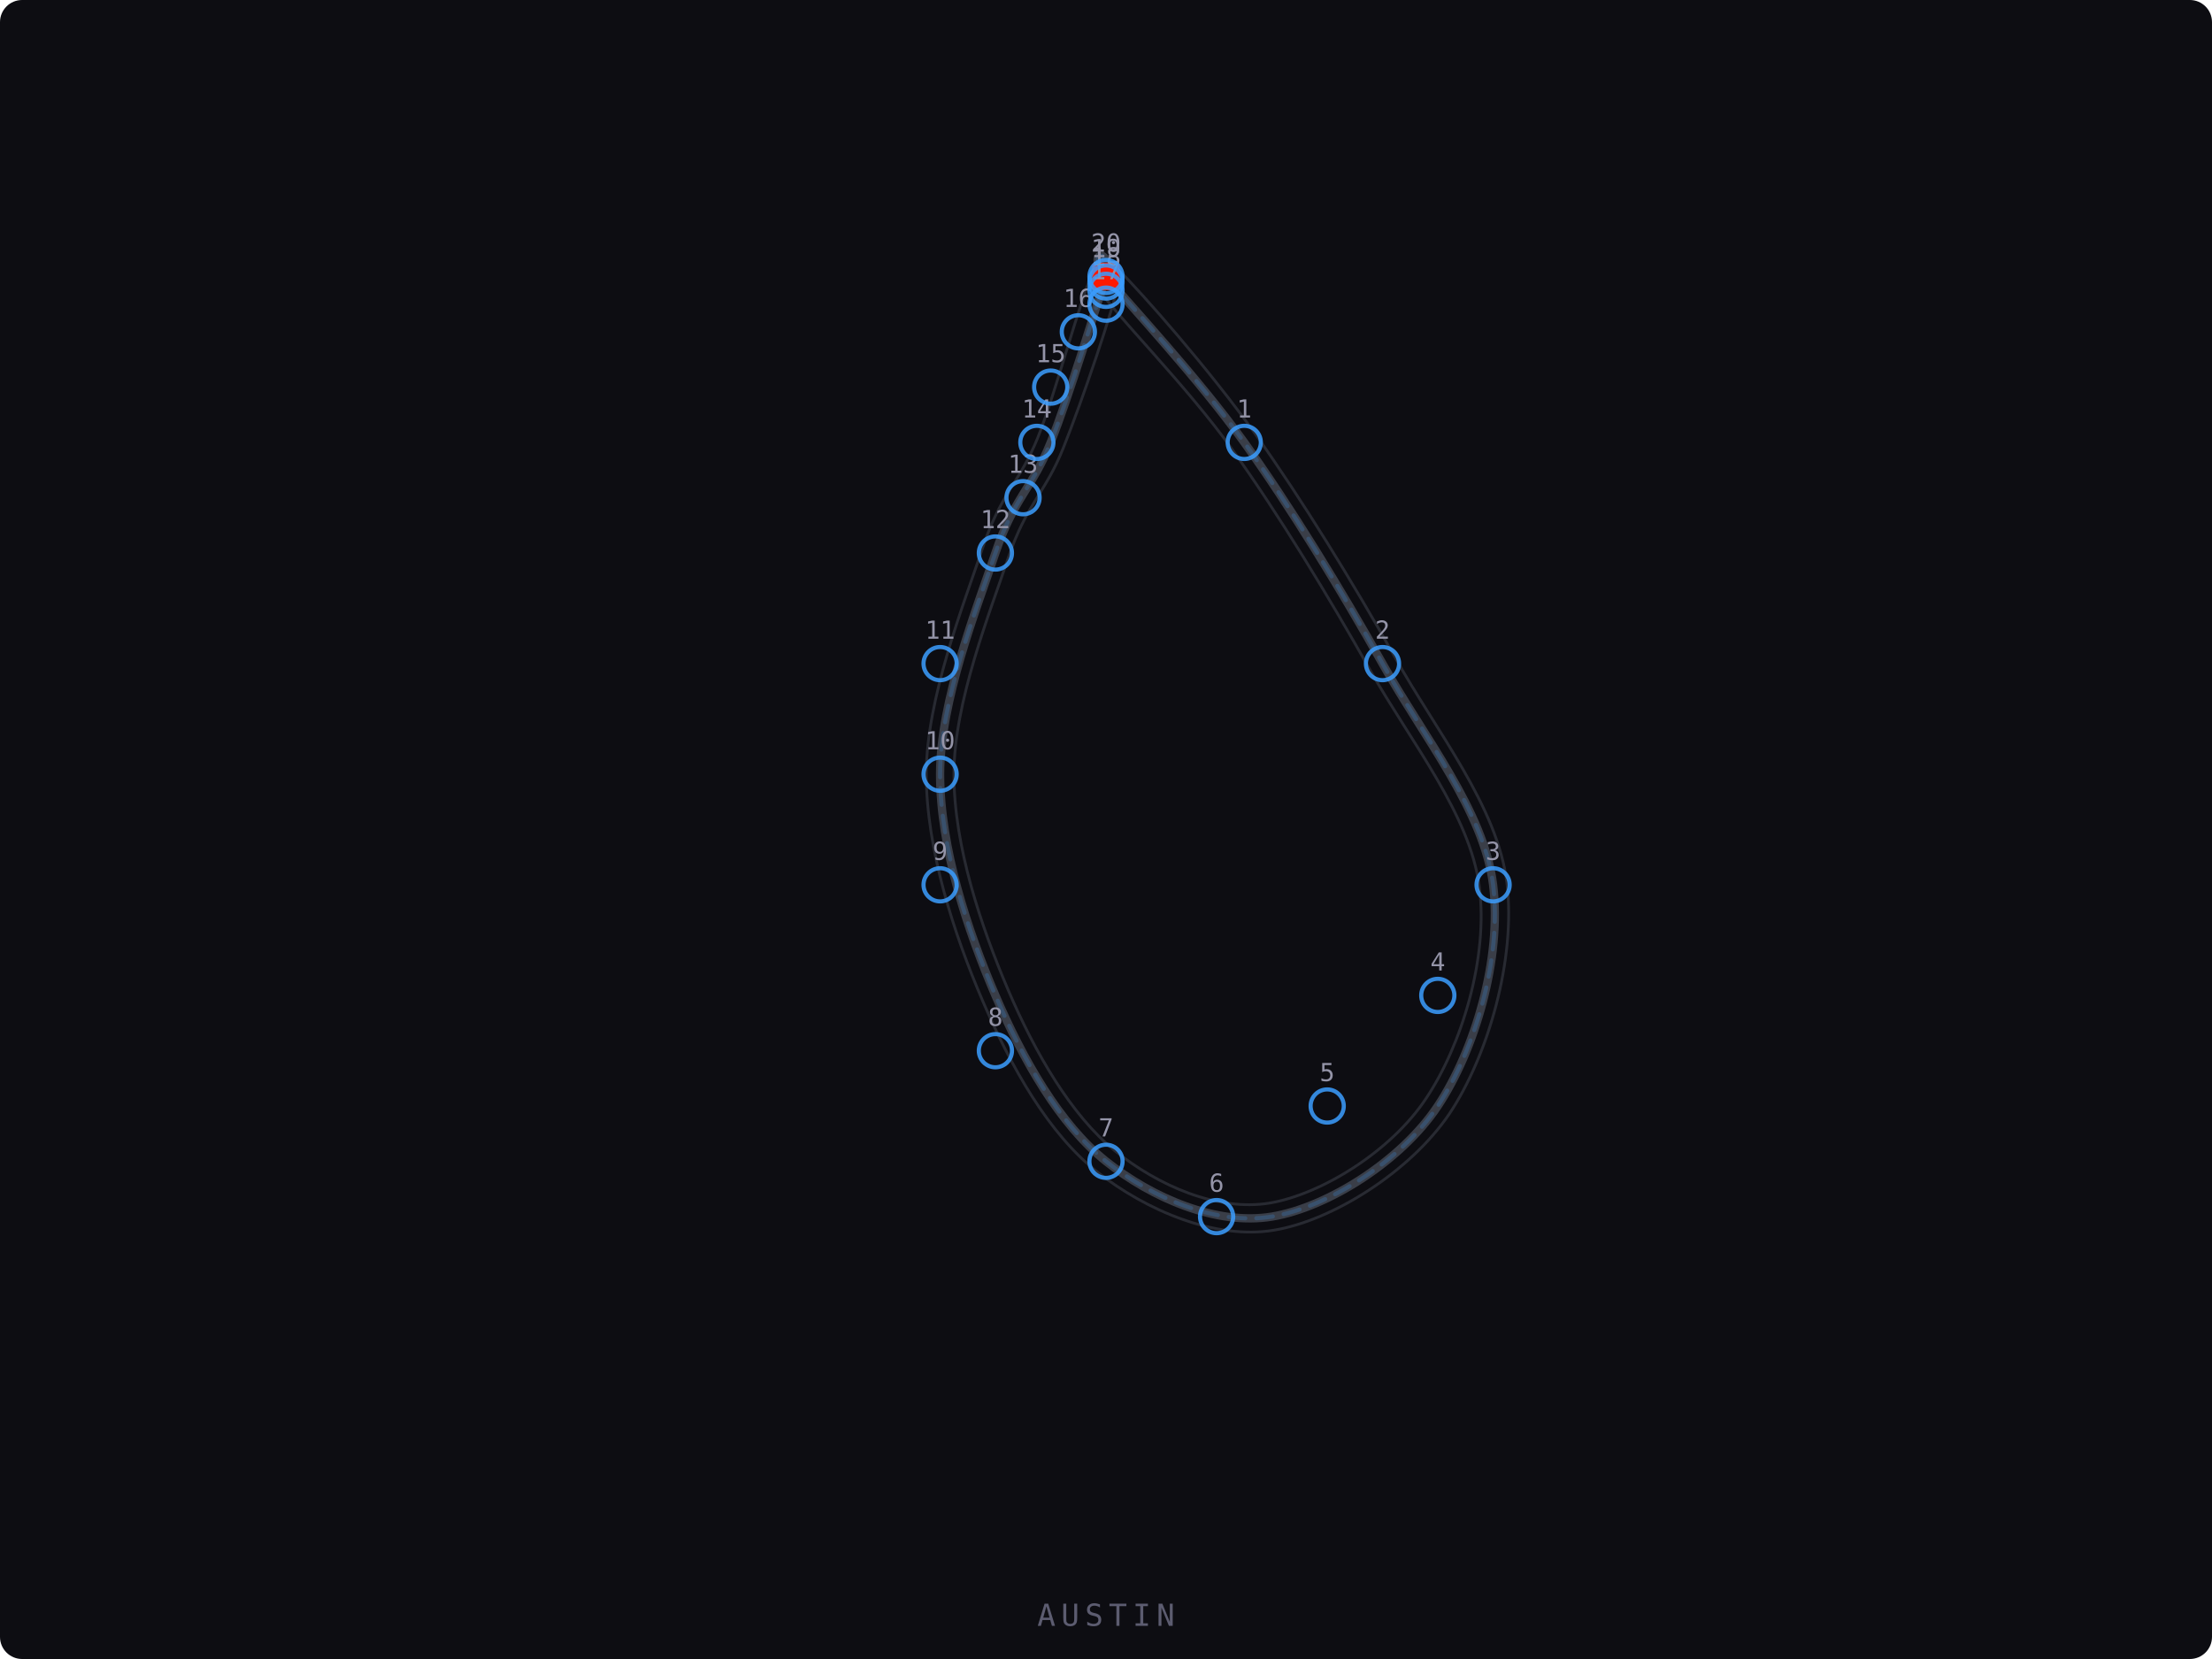
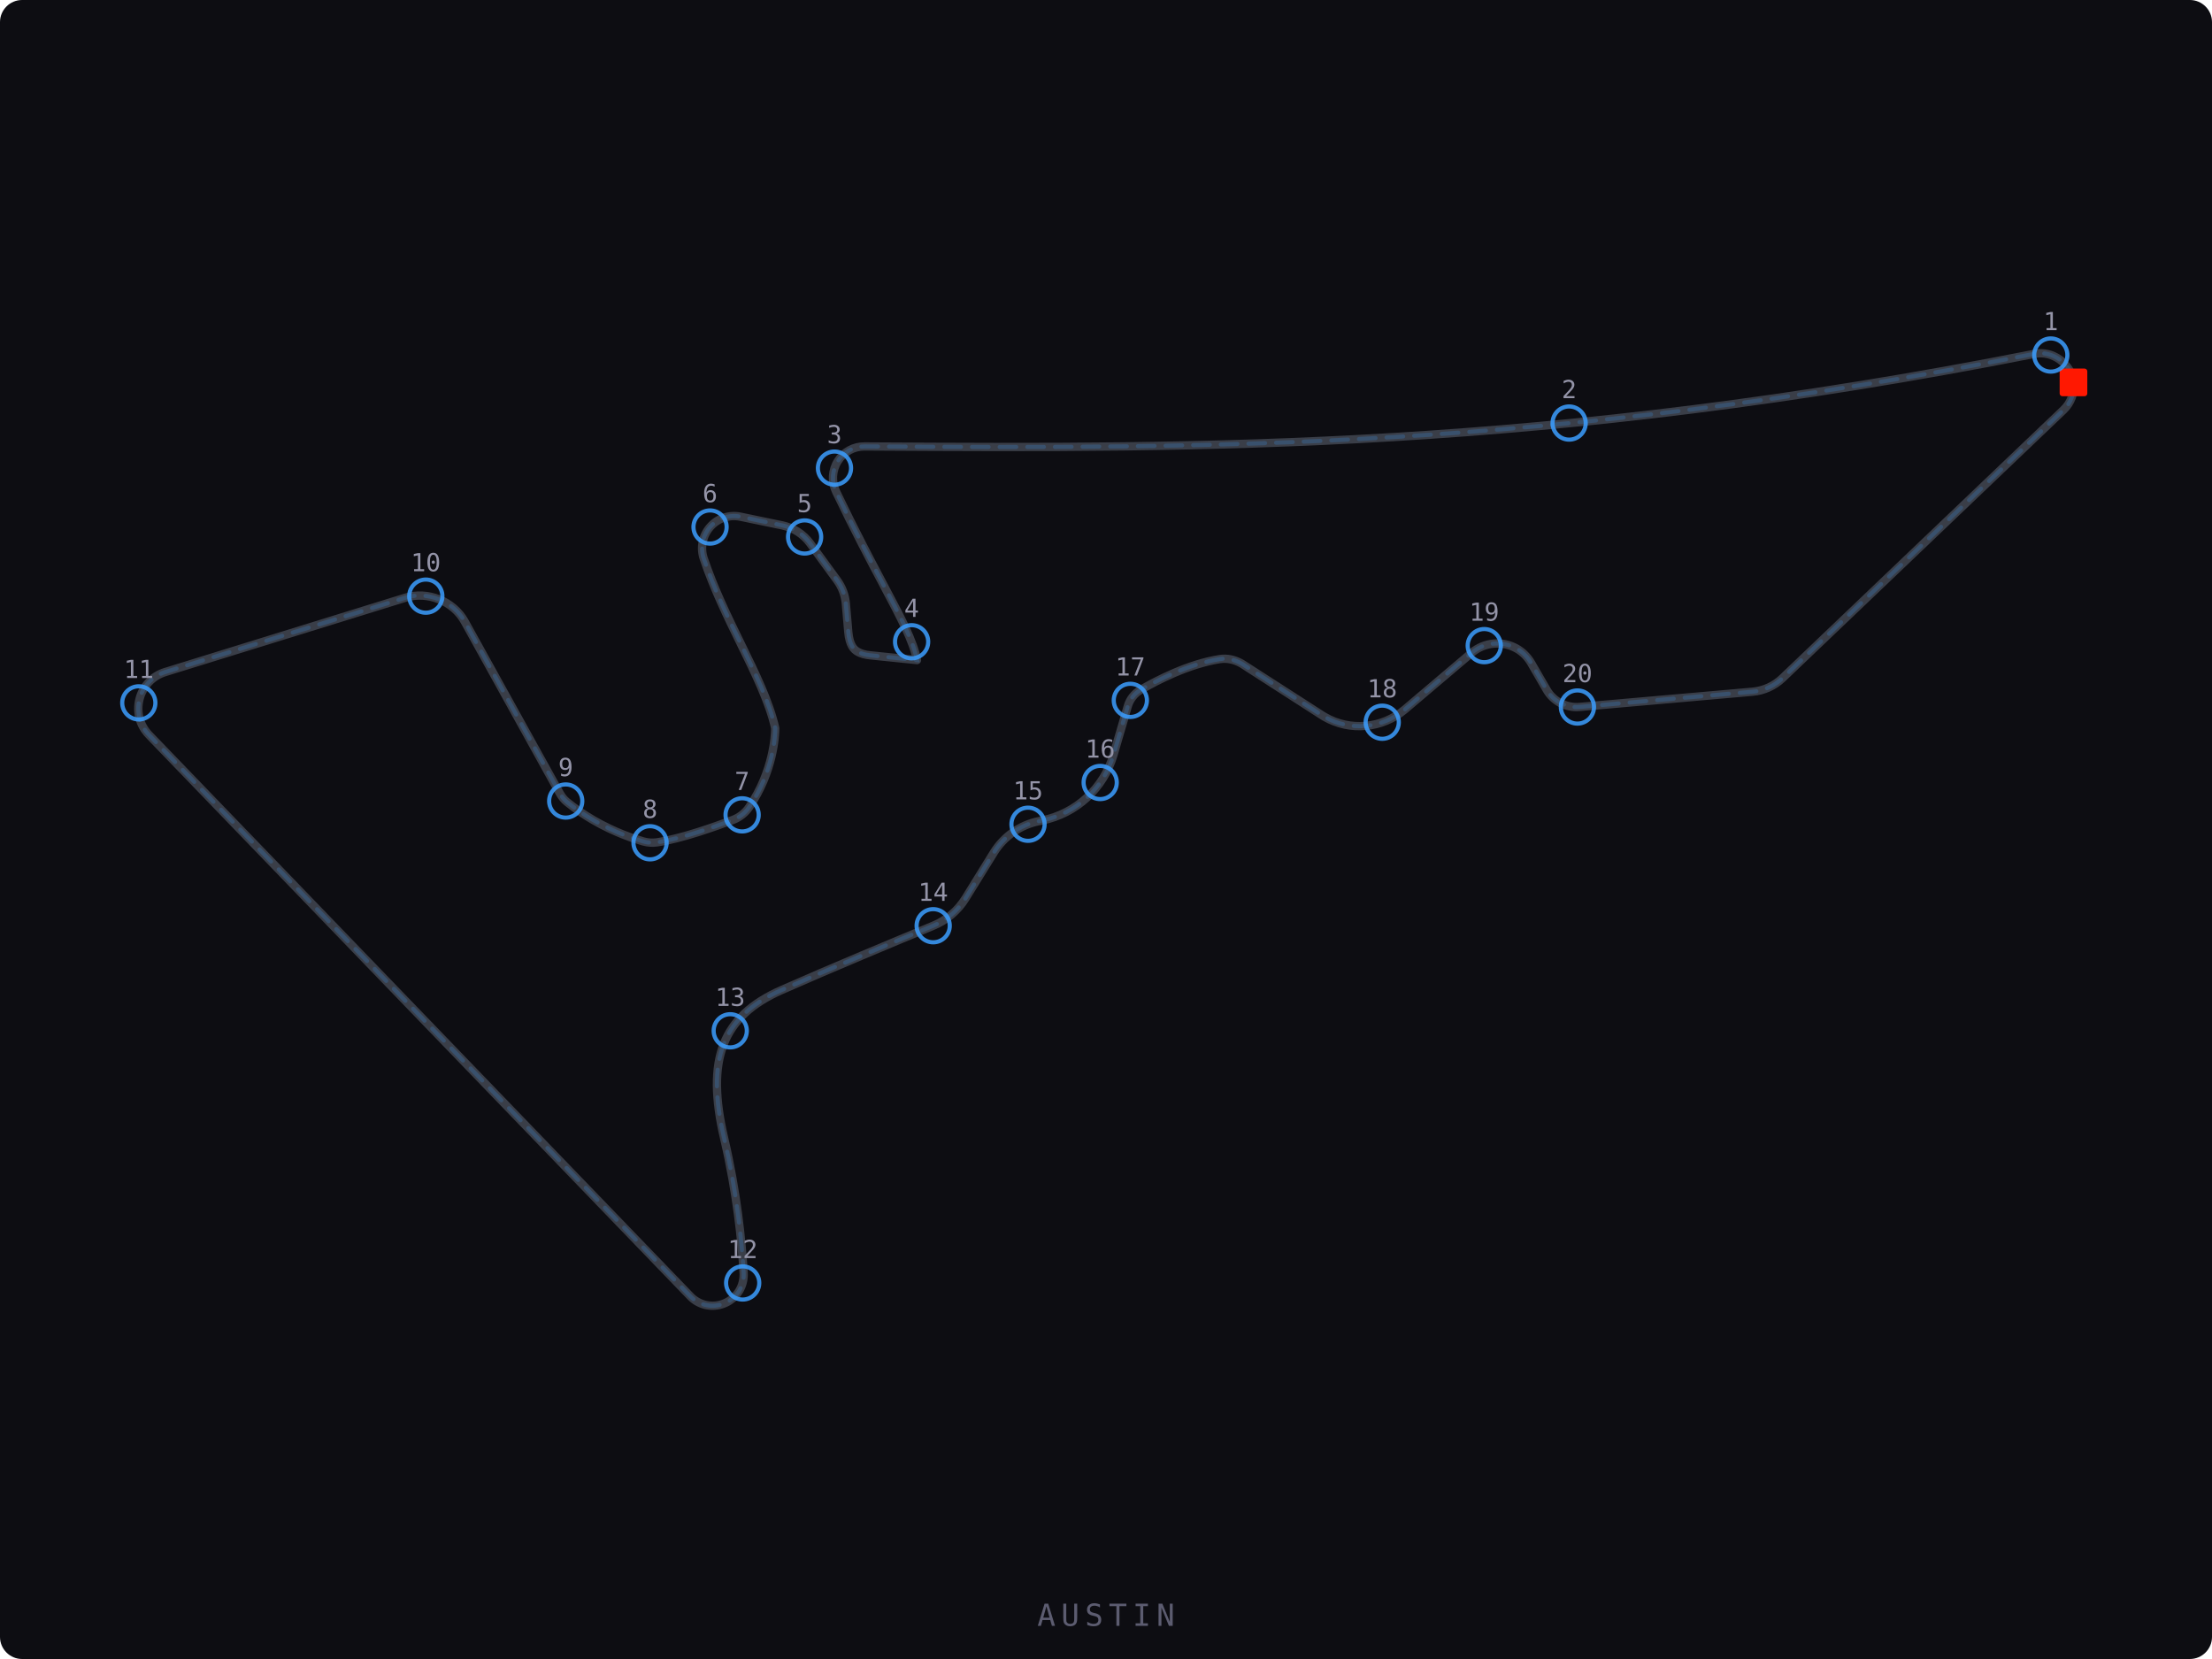
<svg xmlns="http://www.w3.org/2000/svg" viewBox="0 0 800 600" width="800" height="600">
  <defs>
    <style>
      .track-bg { fill: #0d0d12; }
      .track-line { fill: none; stroke: #3a3e48; stroke-width: 3; stroke-linecap: round; stroke-linejoin: round; }
      .track-line-accent { fill: none; stroke: rgba(59,158,255,0.20); stroke-width: 1.5; stroke-linecap: round; stroke-dasharray: 6,4; }
      .track-edge { fill: none; stroke: #3a3e48; stroke-width: 1; stroke-linecap: round; stroke-linejoin: round; opacity: 0.6; }
    </style>
  </defs>
  <rect class="track-bg" width="800" height="600" rx="8" />
-   <path class="track-edge" d="M 396.2 103.2 C 403.0 113.4 429.4 139.7 445.9 162.9 C 462.5 186.1 480.8 216.2 495.6 242.5 C 510.5 268.7 531.7 294.8 535.0 320.6 C 538.4 346.4 528.5 378.2 515.8 397.2 C 503.2 416.3 478.0 431.9 459.2 435.1 C 440.4 438.2 418.9 428.9 403.1 416.1 C 387.4 403.3 374.3 380.7 364.6 358.0 C 354.9 335.3 345.0 306.1 345.0 280.0 C 345.0 253.9 358.1 221.3 364.7 201.6 C 371.4 181.9 378.0 178.5 384.6 161.9 C 391.3 145.2 402.8 111.4 404.7 101.6 C 406.7 91.8 389.3 93.0 396.2 103.2 Z" />
-   <path class="track-edge" d="M 403.8 96.8 C 413.6 106.6 437.3 133.6 454.1 157.1 C 470.8 180.6 489.2 210.5 504.4 237.5 C 519.5 264.6 541.7 291.8 545.0 319.4 C 548.3 346.9 538.2 381.8 524.2 402.8 C 510.1 423.7 482.0 441.4 460.8 444.9 C 439.6 448.5 414.4 437.7 396.9 423.9 C 379.3 410.1 365.7 386.0 355.4 362.0 C 345.1 338.0 335.0 307.3 335.0 280.0 C 335.0 252.7 348.5 218.7 355.3 198.4 C 362.0 178.1 368.7 174.8 375.4 158.1 C 382.0 141.5 390.5 108.6 395.3 98.4 C 400.0 88.2 394.0 87.0 403.8 96.8 Z" />
-   <path class="track-line" d="M 400.0 100.0 C 408.3 110.0 433.3 136.7 450.0 160.0 C 466.7 183.3 485.0 213.3 500.0 240.0 C 515.0 266.7 536.7 293.3 540.0 320.0 C 543.3 346.7 533.3 380.0 520.0 400.0 C 506.7 420.0 480.0 436.7 460.0 440.0 C 440.0 443.3 416.7 433.3 400.0 420.0 C 383.3 406.7 370.0 383.3 360.0 360.0 C 350.0 336.7 340.0 306.7 340.0 280.0 C 340.0 253.3 353.3 220.0 360.0 200.0 C 366.7 180.0 373.3 176.7 380.0 160.0 C 386.7 143.3 396.7 110.0 400.0 100.0 C 403.3 90.0 391.7 90.0 400.0 100.0 Z" />
-   <path class="track-line-accent" d="M 400.0 100.0 C 408.3 110.0 433.3 136.7 450.0 160.0 C 466.7 183.3 485.0 213.3 500.0 240.0 C 515.0 266.7 536.7 293.3 540.0 320.0 C 543.3 346.7 533.3 380.0 520.0 400.0 C 506.7 420.0 480.0 436.7 460.0 440.0 C 440.0 443.3 416.7 433.3 400.0 420.0 C 383.3 406.7 370.0 383.3 360.0 360.0 C 350.0 336.7 340.0 306.7 340.0 280.0 C 340.0 253.3 353.3 220.0 360.0 200.0 C 366.7 180.0 373.3 176.7 380.0 160.0 C 386.7 143.3 396.7 110.0 400.0 100.0 C 403.3 90.0 391.7 90.0 400.0 100.0 Z" />
-   <rect x="395.0" y="95.0" width="10" height="10" fill="#FF1801" rx="1" />
-   <circle cx="450.0" cy="160.0" r="6" fill="none" stroke="#3B9EFF" stroke-width="1.5" opacity="0.85" />
-   <text x="450.0" y="151.0" text-anchor="middle" fill="#9494a8" font-size="9" font-family="monospace">1</text>
-   <circle cx="500.0" cy="240.0" r="6" fill="none" stroke="#3B9EFF" stroke-width="1.5" opacity="0.85" />
-   <text x="500.0" y="231.0" text-anchor="middle" fill="#9494a8" font-size="9" font-family="monospace">2</text>
-   <circle cx="540.0" cy="320.0" r="6" fill="none" stroke="#3B9EFF" stroke-width="1.5" opacity="0.85" />
-   <text x="540.0" y="311.0" text-anchor="middle" fill="#9494a8" font-size="9" font-family="monospace">3</text>
-   <circle cx="520.0" cy="360.0" r="6" fill="none" stroke="#3B9EFF" stroke-width="1.5" opacity="0.85" />
-   <text x="520.0" y="351.0" text-anchor="middle" fill="#9494a8" font-size="9" font-family="monospace">4</text>
-   <circle cx="480.0" cy="400.0" r="6" fill="none" stroke="#3B9EFF" stroke-width="1.5" opacity="0.85" />
-   <text x="480.0" y="391.0" text-anchor="middle" fill="#9494a8" font-size="9" font-family="monospace">5</text>
-   <circle cx="440.0" cy="440.0" r="6" fill="none" stroke="#3B9EFF" stroke-width="1.5" opacity="0.85" />
-   <text x="440.0" y="431.0" text-anchor="middle" fill="#9494a8" font-size="9" font-family="monospace">6</text>
-   <circle cx="400.0" cy="420.0" r="6" fill="none" stroke="#3B9EFF" stroke-width="1.5" opacity="0.85" />
-   <text x="400.0" y="411.0" text-anchor="middle" fill="#9494a8" font-size="9" font-family="monospace">7</text>
-   <circle cx="360.0" cy="380.0" r="6" fill="none" stroke="#3B9EFF" stroke-width="1.5" opacity="0.85" />
-   <text x="360.0" y="371.0" text-anchor="middle" fill="#9494a8" font-size="9" font-family="monospace">8</text>
-   <circle cx="340.0" cy="320.0" r="6" fill="none" stroke="#3B9EFF" stroke-width="1.5" opacity="0.85" />
-   <text x="340.0" y="311.0" text-anchor="middle" fill="#9494a8" font-size="9" font-family="monospace">9</text>
-   <circle cx="340.0" cy="280.0" r="6" fill="none" stroke="#3B9EFF" stroke-width="1.5" opacity="0.85" />
-   <text x="340.0" y="271.0" text-anchor="middle" fill="#9494a8" font-size="9" font-family="monospace">10</text>
-   <circle cx="340.0" cy="240.0" r="6" fill="none" stroke="#3B9EFF" stroke-width="1.5" opacity="0.85" />
-   <text x="340.0" y="231.0" text-anchor="middle" fill="#9494a8" font-size="9" font-family="monospace">11</text>
-   <circle cx="360.0" cy="200.0" r="6" fill="none" stroke="#3B9EFF" stroke-width="1.5" opacity="0.85" />
-   <text x="360.0" y="191.0" text-anchor="middle" fill="#9494a8" font-size="9" font-family="monospace">12</text>
-   <circle cx="370.0" cy="180.0" r="6" fill="none" stroke="#3B9EFF" stroke-width="1.5" opacity="0.85" />
-   <text x="370.0" y="171.0" text-anchor="middle" fill="#9494a8" font-size="9" font-family="monospace">13</text>
-   <circle cx="375.0" cy="160.0" r="6" fill="none" stroke="#3B9EFF" stroke-width="1.5" opacity="0.85" />
-   <text x="375.0" y="151.0" text-anchor="middle" fill="#9494a8" font-size="9" font-family="monospace">14</text>
-   <circle cx="380.0" cy="140.0" r="6" fill="none" stroke="#3B9EFF" stroke-width="1.5" opacity="0.85" />
-   <text x="380.0" y="131.0" text-anchor="middle" fill="#9494a8" font-size="9" font-family="monospace">15</text>
-   <circle cx="390.0" cy="120.0" r="6" fill="none" stroke="#3B9EFF" stroke-width="1.5" opacity="0.85" />
-   <text x="390.0" y="111.0" text-anchor="middle" fill="#9494a8" font-size="9" font-family="monospace">16</text>
-   <circle cx="400.0" cy="110.0" r="6" fill="none" stroke="#3B9EFF" stroke-width="1.5" opacity="0.85" />
-   <text x="400.0" y="101.0" text-anchor="middle" fill="#9494a8" font-size="9" font-family="monospace">17</text>
-   <circle cx="400.0" cy="105.0" r="6" fill="none" stroke="#3B9EFF" stroke-width="1.5" opacity="0.85" />
-   <text x="400.0" y="96.0" text-anchor="middle" fill="#9494a8" font-size="9" font-family="monospace">18</text>
-   <circle cx="400.0" cy="102.0" r="6" fill="none" stroke="#3B9EFF" stroke-width="1.5" opacity="0.85" />
-   <text x="400.0" y="93.0" text-anchor="middle" fill="#9494a8" font-size="9" font-family="monospace">19</text>
-   <circle cx="400.0" cy="100.0" r="6" fill="none" stroke="#3B9EFF" stroke-width="1.5" opacity="0.85" />
-   <text x="400.0" y="91.0" text-anchor="middle" fill="#9494a8" font-size="9" font-family="monospace">20</text>
-   <text x="400.0" y="588" text-anchor="middle" fill="#5c5c70" font-size="11" font-family="monospace" letter-spacing="2">AUSTIN</text>
+   <path class="track-edge" d="M 749.92 138.29 c -0.77 -6.62 -7.46 -11.65 -14.08 -10.33 c -176.75 34.91 -300.94 34.21 -421.05 33.51 l -2.12 -0.01 a 11.27 11.27 30.00 0 0 -9.63 5.27 a 11.37 11.37 30.00 0 0 -0.67 11.05 c 6.71 14.03 12.40 24.77 16.97 33.40 c 6.69 12.62 10.91 20.58 12.31 27.55 l -16.94 -1.73 c -1.87 -0.19 -3.38 -0.62 -4.50 -1.27 c -1.37 -0.79 -3.00 -2.33 -3.42 -7.22 l -0.87 -10.18 a 16.80 16.80 30.00 0 0 -3.18 -8.47 l -9.72 -13.32 a 16.76 16.76 30.00 0 0 -10.14 -6.54 l -15.05 -3.12 c -4.10 -0.85 -8.21 0.53 -10.99 3.68 a 11.69 11.69 30.00 0 0 -2.32 11.45 c 3.72 11.03 8.64 21.09 13.41 30.83 c 5.31 10.85 10.33 21.10 12.45 30.55 c -0.03 2.60 -0.60 15.60 -9.47 28.58 a 12.38 12.38 30.00 0 1 -5.78 4.54 c -6.49 2.46 -18.69 6.81 -27.50 8.13 a 11.67 11.67 30.00 0 1 -4.96 -0.32 c -3.47 -0.99 -10.44 -3.29 -18.01 -7.67 a 74.36 74.36 30.00 0 1 -9.65 -6.63 c -1.00 -0.82 -1.90 -1.92 -2.64 -3.28 l -34.33 -61.99 c -4.08 -7.35 -13.37 -11.08 -21.40 -8.59 l -86.90 26.90 a 13.71 13.71 30.00 0 0 -9.27 9.72 c -1.22 4.67 0.05 9.51 3.38 12.97 l 195.82 203.06 c 0.74 0.77 1.58 1.42 2.49 1.95 l 0.00 0.00 c 3.55 2.05 7.96 1.96 11.51 -0.24 c 3.55 -2.21 5.51 -6.03 5.27 -10.21 c -0.65 -11.32 -2.42 -28.95 -7.04 -48.63 c -6.71 -28.60 -0.71 -44.13 20.72 -53.60 c 17.24 -7.63 41.80 -17.86 54.90 -23.28 a 24.82 24.82 30.00 0 0 11.69 -9.95 l 10.22 -16.51 a 25.10 25.10 30.00 0 1 16.27 -11.36 l 1.19 -0.24 c 12.37 -2.53 22.27 -11.63 25.83 -23.77 l 5.17 -17.60 c 0.73 -2.47 2.38 -4.56 4.65 -5.88 c 5.85 -3.40 17.33 -9.37 28.67 -11.13 c 2.55 -0.40 5.35 0.19 7.88 1.65 l 28.94 18.62 l 1.05 0.64 c 9.19 5.31 20.83 4.23 28.96 -2.65 l 24.19 -20.51 c 4.60 -3.90 11.18 -4.50 16.38 -1.50 c 2.15 1.24 3.88 2.99 5.15 5.17 l 5.69 9.81 c 2.36 4.06 7.06 6.50 11.73 6.09 l 62.67 -5.51 a 18.00 18.00 30.00 0 0 10.78 -4.88 L 746.26 148.29 c 2.76 -2.63 4.09 -6.28 3.67 -10.00 z" />
+   <path class="track-line" d="M 749.92 138.29 c -0.77 -6.62 -7.46 -11.65 -14.08 -10.33 c -176.75 34.91 -300.94 34.21 -421.05 33.51 l -2.12 -0.01 a 11.27 11.27 30.00 0 0 -9.63 5.27 a 11.37 11.37 30.00 0 0 -0.67 11.05 c 6.71 14.03 12.40 24.77 16.97 33.40 c 6.69 12.62 10.91 20.58 12.31 27.55 l -16.94 -1.73 c -1.87 -0.19 -3.38 -0.62 -4.50 -1.27 c -1.37 -0.79 -3.00 -2.33 -3.42 -7.22 l -0.87 -10.18 a 16.80 16.80 30.00 0 0 -3.18 -8.47 l -9.72 -13.32 a 16.76 16.76 30.00 0 0 -10.14 -6.54 l -15.05 -3.12 c -4.10 -0.85 -8.21 0.53 -10.99 3.68 a 11.69 11.69 30.00 0 0 -2.32 11.45 c 3.72 11.03 8.64 21.09 13.41 30.83 c 5.31 10.85 10.33 21.10 12.45 30.55 c -0.03 2.60 -0.60 15.60 -9.47 28.58 a 12.38 12.38 30.00 0 1 -5.78 4.54 c -6.49 2.46 -18.69 6.81 -27.50 8.13 a 11.67 11.67 30.00 0 1 -4.96 -0.32 c -3.47 -0.99 -10.44 -3.29 -18.01 -7.67 a 74.36 74.36 30.00 0 1 -9.65 -6.63 c -1.00 -0.82 -1.90 -1.92 -2.64 -3.28 l -34.33 -61.99 c -4.08 -7.35 -13.37 -11.08 -21.40 -8.59 l -86.90 26.90 a 13.71 13.71 30.00 0 0 -9.27 9.72 c -1.22 4.67 0.05 9.51 3.38 12.97 l 195.82 203.06 c 0.74 0.77 1.58 1.42 2.49 1.95 l 0.00 0.00 c 3.55 2.05 7.96 1.96 11.51 -0.24 c 3.55 -2.21 5.51 -6.03 5.27 -10.21 c -0.65 -11.32 -2.42 -28.95 -7.04 -48.63 c -6.71 -28.60 -0.71 -44.13 20.72 -53.60 c 17.24 -7.63 41.80 -17.86 54.90 -23.28 a 24.82 24.82 30.00 0 0 11.69 -9.95 l 10.22 -16.51 a 25.10 25.10 30.00 0 1 16.27 -11.36 l 1.19 -0.24 c 12.37 -2.53 22.27 -11.63 25.83 -23.77 l 5.17 -17.60 c 0.73 -2.47 2.38 -4.56 4.65 -5.88 c 5.85 -3.40 17.33 -9.37 28.67 -11.13 c 2.55 -0.40 5.35 0.19 7.88 1.65 l 28.94 18.62 l 1.05 0.64 c 9.19 5.31 20.83 4.23 28.96 -2.65 l 24.19 -20.51 c 4.60 -3.90 11.18 -4.50 16.38 -1.50 c 2.15 1.24 3.88 2.99 5.15 5.17 l 5.69 9.81 c 2.36 4.06 7.06 6.50 11.73 6.09 l 62.67 -5.51 a 18.00 18.00 30.00 0 0 10.78 -4.88 L 746.26 148.29 c 2.76 -2.63 4.09 -6.28 3.67 -10.00 z" />
+   <path class="track-line-accent" d="M 749.92 138.29 c -0.77 -6.62 -7.46 -11.65 -14.08 -10.33 c -176.75 34.91 -300.94 34.21 -421.05 33.51 l -2.12 -0.01 a 11.27 11.27 30.00 0 0 -9.63 5.27 a 11.37 11.37 30.00 0 0 -0.67 11.05 c 6.71 14.03 12.40 24.77 16.97 33.40 c 6.69 12.62 10.91 20.58 12.31 27.55 l -16.94 -1.73 c -1.87 -0.19 -3.38 -0.62 -4.50 -1.27 c -1.37 -0.79 -3.00 -2.33 -3.42 -7.22 l -0.87 -10.18 a 16.80 16.80 30.00 0 0 -3.18 -8.47 l -9.72 -13.32 a 16.76 16.76 30.00 0 0 -10.14 -6.54 l -15.05 -3.12 c -4.10 -0.85 -8.21 0.53 -10.99 3.68 a 11.69 11.69 30.00 0 0 -2.32 11.45 c 3.72 11.03 8.64 21.09 13.41 30.83 c 5.31 10.85 10.33 21.10 12.45 30.55 c -0.03 2.60 -0.60 15.60 -9.47 28.58 a 12.38 12.38 30.00 0 1 -5.78 4.54 c -6.49 2.46 -18.69 6.81 -27.50 8.13 a 11.67 11.67 30.00 0 1 -4.96 -0.32 c -3.47 -0.99 -10.44 -3.29 -18.01 -7.67 a 74.36 74.36 30.00 0 1 -9.65 -6.63 c -1.00 -0.82 -1.90 -1.92 -2.64 -3.28 l -34.33 -61.99 c -4.08 -7.35 -13.37 -11.08 -21.40 -8.59 l -86.90 26.90 a 13.71 13.71 30.00 0 0 -9.27 9.72 c -1.22 4.67 0.05 9.51 3.38 12.97 l 195.82 203.06 c 0.74 0.77 1.58 1.42 2.49 1.95 l 0.00 0.00 c 3.55 2.05 7.96 1.96 11.51 -0.24 c 3.55 -2.21 5.51 -6.03 5.27 -10.21 c -0.65 -11.32 -2.42 -28.95 -7.04 -48.63 c -6.71 -28.60 -0.71 -44.13 20.72 -53.60 c 17.24 -7.63 41.80 -17.86 54.90 -23.28 a 24.82 24.82 30.00 0 0 11.69 -9.95 l 10.22 -16.51 a 25.10 25.10 30.00 0 1 16.27 -11.36 l 1.19 -0.24 c 12.37 -2.53 22.27 -11.63 25.83 -23.77 l 5.17 -17.60 c 0.73 -2.47 2.38 -4.56 4.65 -5.88 c 5.85 -3.40 17.33 -9.37 28.67 -11.13 c 2.55 -0.40 5.35 0.19 7.88 1.65 l 28.94 18.62 l 1.05 0.64 c 9.19 5.31 20.83 4.23 28.96 -2.65 l 24.19 -20.51 c 4.60 -3.90 11.18 -4.50 16.38 -1.50 c 2.15 1.24 3.88 2.99 5.15 5.17 l 5.69 9.81 c 2.36 4.06 7.06 6.50 11.73 6.09 l 62.67 -5.51 a 18.00 18.00 30.00 0 0 10.78 -4.88 L 746.26 148.29 c 2.76 -2.63 4.09 -6.28 3.67 -10.00 z" />
+   <rect x="744.9" y="133.3" width="10" height="10" fill="#FF1801" rx="1" />
+   <circle cx="741.7" cy="128.4" r="6" fill="none" stroke="#3B9EFF" stroke-width="1.5" opacity="0.85" />
+   <text x="741.7" y="119.4" text-anchor="middle" fill="#9494a8" font-size="9" font-family="monospace">1</text>
+   <circle cx="567.5" cy="153.0" r="6" fill="none" stroke="#3B9EFF" stroke-width="1.5" opacity="0.85" />
+   <text x="567.5" y="144.0" text-anchor="middle" fill="#9494a8" font-size="9" font-family="monospace">2</text>
+   <circle cx="301.8" cy="169.3" r="6" fill="none" stroke="#3B9EFF" stroke-width="1.5" opacity="0.85" />
+   <text x="301.8" y="160.3" text-anchor="middle" fill="#9494a8" font-size="9" font-family="monospace">3</text>
+   <circle cx="329.7" cy="232.1" r="6" fill="none" stroke="#3B9EFF" stroke-width="1.5" opacity="0.85" />
+   <text x="329.7" y="223.1" text-anchor="middle" fill="#9494a8" font-size="9" font-family="monospace">4</text>
+   <circle cx="291.0" cy="194.2" r="6" fill="none" stroke="#3B9EFF" stroke-width="1.5" opacity="0.85" />
+   <text x="291.0" y="185.2" text-anchor="middle" fill="#9494a8" font-size="9" font-family="monospace">5</text>
+   <circle cx="256.8" cy="190.6" r="6" fill="none" stroke="#3B9EFF" stroke-width="1.5" opacity="0.85" />
+   <text x="256.8" y="181.6" text-anchor="middle" fill="#9494a8" font-size="9" font-family="monospace">6</text>
+   <circle cx="268.4" cy="294.7" r="6" fill="none" stroke="#3B9EFF" stroke-width="1.5" opacity="0.85" />
+   <text x="268.4" y="285.7" text-anchor="middle" fill="#9494a8" font-size="9" font-family="monospace">7</text>
+   <circle cx="235.1" cy="304.8" r="6" fill="none" stroke="#3B9EFF" stroke-width="1.5" opacity="0.85" />
+   <text x="235.1" y="295.8" text-anchor="middle" fill="#9494a8" font-size="9" font-family="monospace">8</text>
+   <circle cx="204.6" cy="289.7" r="6" fill="none" stroke="#3B9EFF" stroke-width="1.5" opacity="0.85" />
+   <text x="204.6" y="280.7" text-anchor="middle" fill="#9494a8" font-size="9" font-family="monospace">9</text>
+   <circle cx="154.0" cy="215.6" r="6" fill="none" stroke="#3B9EFF" stroke-width="1.5" opacity="0.85" />
+   <text x="154.0" y="206.6" text-anchor="middle" fill="#9494a8" font-size="9" font-family="monospace">10</text>
+   <circle cx="50.2" cy="254.2" r="6" fill="none" stroke="#3B9EFF" stroke-width="1.5" opacity="0.85" />
+   <text x="50.2" y="245.2" text-anchor="middle" fill="#9494a8" font-size="9" font-family="monospace">11</text>
+   <circle cx="268.6" cy="464.0" r="6" fill="none" stroke="#3B9EFF" stroke-width="1.5" opacity="0.85" />
+   <text x="268.6" y="455.0" text-anchor="middle" fill="#9494a8" font-size="9" font-family="monospace">12</text>
+   <circle cx="264.1" cy="372.8" r="6" fill="none" stroke="#3B9EFF" stroke-width="1.5" opacity="0.85" />
+   <text x="264.1" y="363.8" text-anchor="middle" fill="#9494a8" font-size="9" font-family="monospace">13</text>
+   <circle cx="337.5" cy="334.8" r="6" fill="none" stroke="#3B9EFF" stroke-width="1.5" opacity="0.85" />
+   <text x="337.5" y="325.8" text-anchor="middle" fill="#9494a8" font-size="9" font-family="monospace">14</text>
+   <circle cx="371.8" cy="298.1" r="6" fill="none" stroke="#3B9EFF" stroke-width="1.5" opacity="0.85" />
+   <text x="371.8" y="289.1" text-anchor="middle" fill="#9494a8" font-size="9" font-family="monospace">15</text>
+   <circle cx="397.9" cy="283.0" r="6" fill="none" stroke="#3B9EFF" stroke-width="1.5" opacity="0.85" />
+   <text x="397.9" y="274.0" text-anchor="middle" fill="#9494a8" font-size="9" font-family="monospace">16</text>
+   <circle cx="408.8" cy="253.3" r="6" fill="none" stroke="#3B9EFF" stroke-width="1.5" opacity="0.85" />
+   <text x="408.8" y="244.3" text-anchor="middle" fill="#9494a8" font-size="9" font-family="monospace">17</text>
+   <circle cx="499.9" cy="261.2" r="6" fill="none" stroke="#3B9EFF" stroke-width="1.5" opacity="0.85" />
+   <text x="499.9" y="252.2" text-anchor="middle" fill="#9494a8" font-size="9" font-family="monospace">18</text>
+   <circle cx="536.8" cy="233.5" r="6" fill="none" stroke="#3B9EFF" stroke-width="1.5" opacity="0.85" />
+   <text x="536.8" y="224.5" text-anchor="middle" fill="#9494a8" font-size="9" font-family="monospace">19</text>
+   <circle cx="570.5" cy="255.7" r="6" fill="none" stroke="#3B9EFF" stroke-width="1.5" opacity="0.85" />
+   <text x="570.5" y="246.7" text-anchor="middle" fill="#9494a8" font-size="9" font-family="monospace">20</text>
+   <text x="400" y="588" text-anchor="middle" fill="#5c5c70" font-size="11" font-family="monospace" letter-spacing="2">AUSTIN</text>
</svg>
